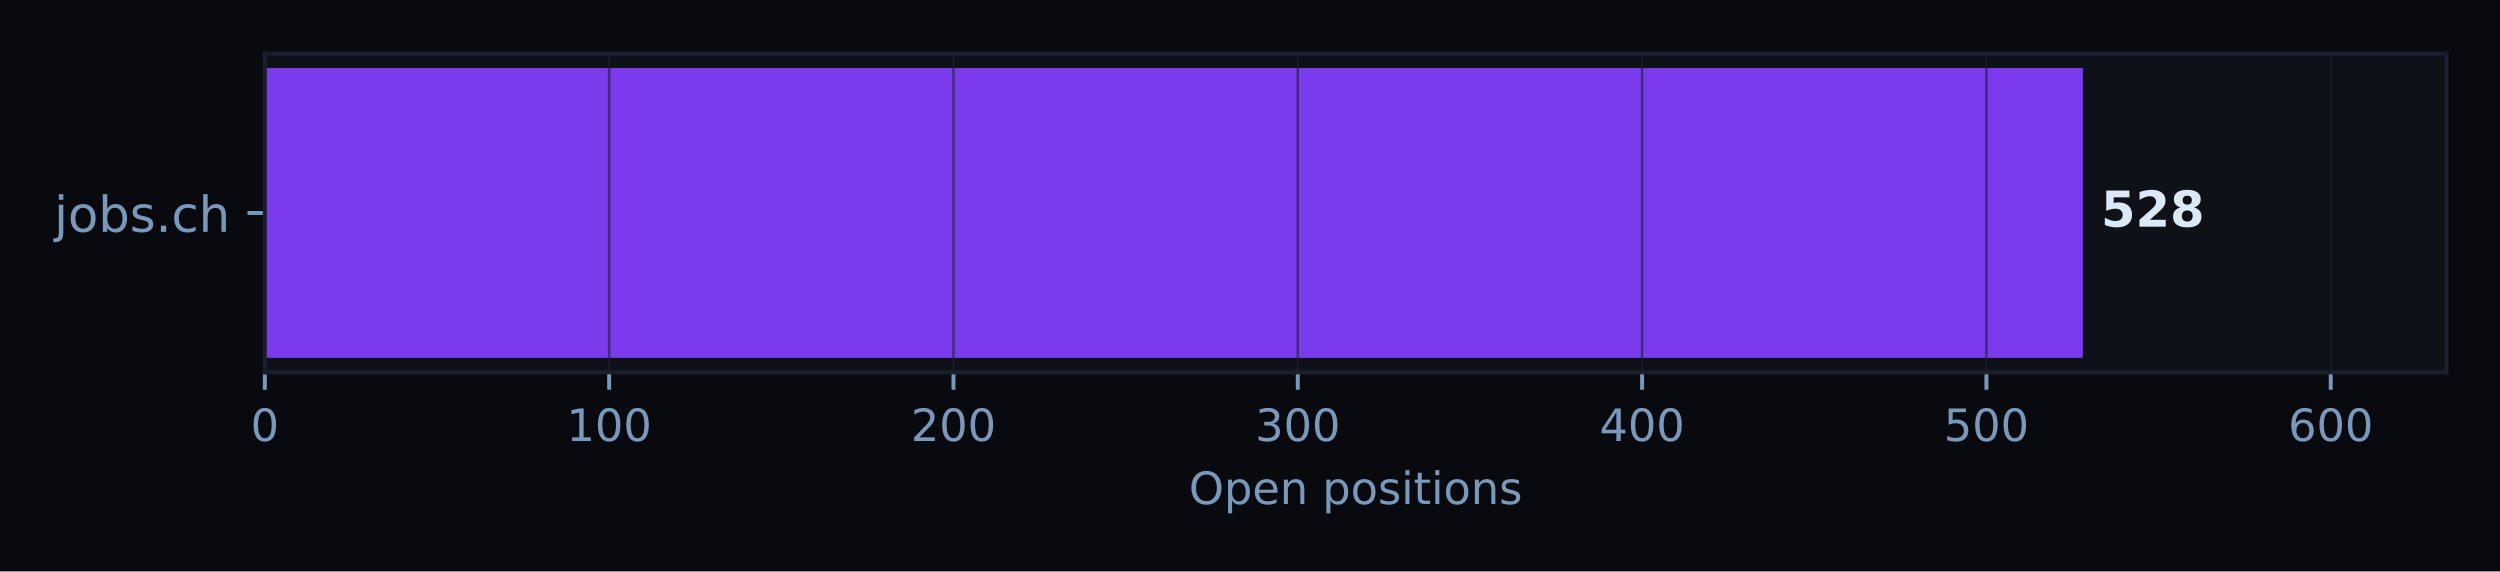
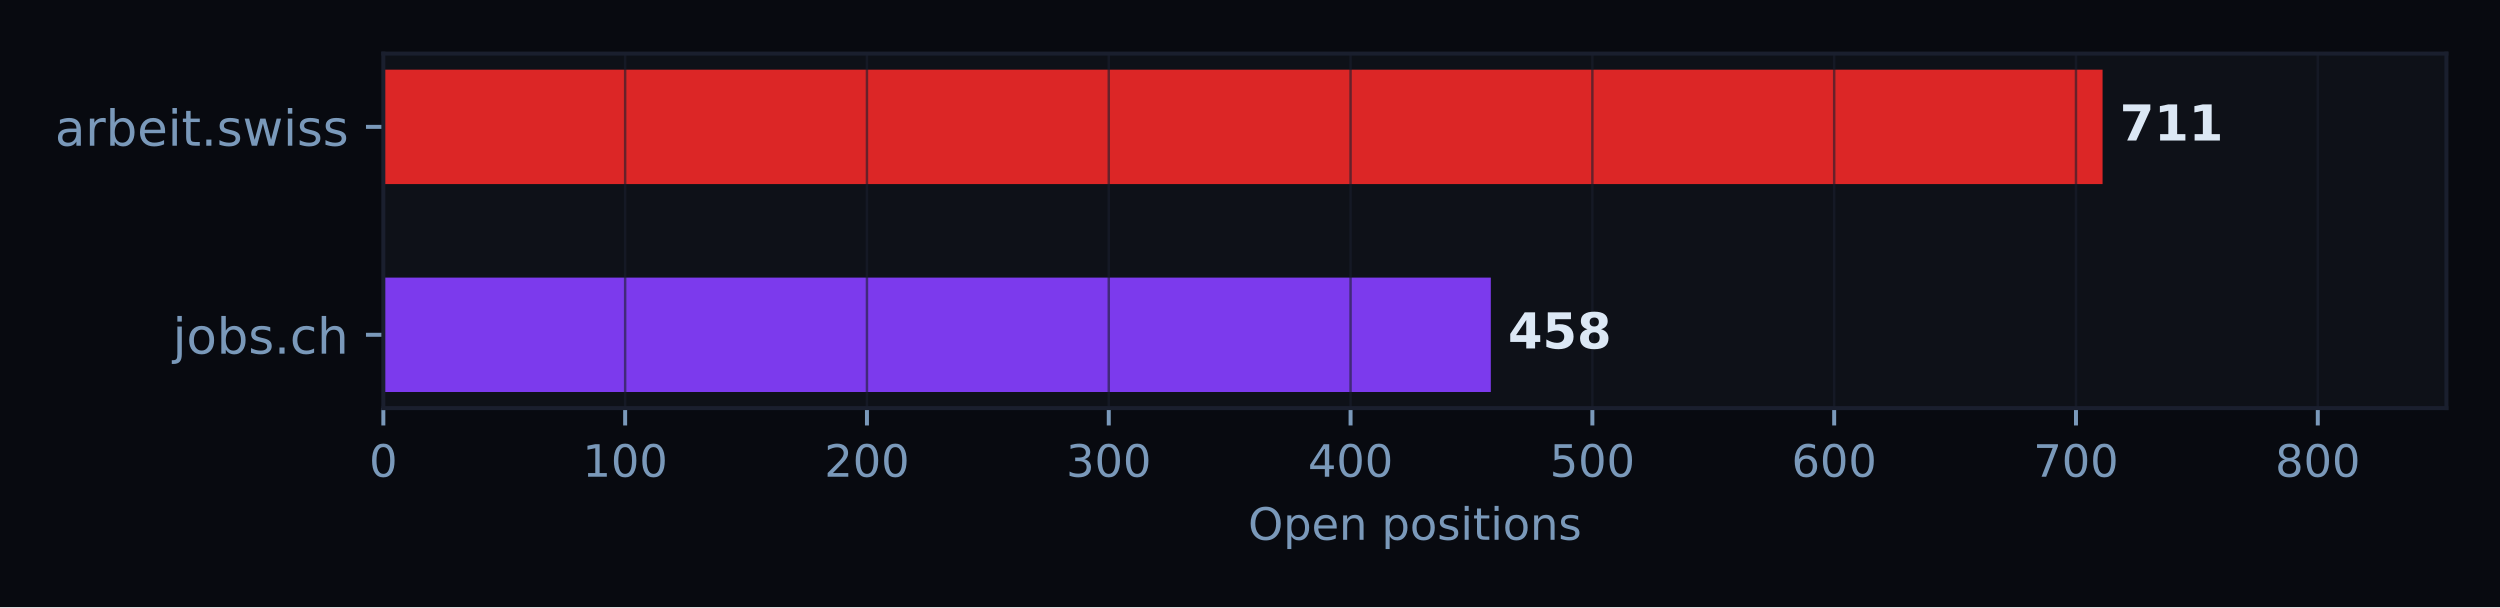
- <svg xmlns="http://www.w3.org/2000/svg" xmlns:xlink="http://www.w3.org/1999/xlink" width="504pt" height="115.2pt" viewBox="0 0 504 115.2" version="1.1">
+ <svg xmlns="http://www.w3.org/2000/svg" xmlns:xlink="http://www.w3.org/1999/xlink" width="504pt" height="122.4pt" viewBox="0 0 504 122.4" version="1.1">
  <defs>
    <style type="text/css">*{stroke-linejoin: round; stroke-linecap: butt}</style>
  </defs>
  <g id="figure_1">
    <g id="patch_1">
-       <path d="M 0 115.2  L 504 115.2  L 504 0  L 0 0  z " style="fill: #080a10" />
+       <path d="M 0 122.4  L 504 122.4  L 504 0  L 0 0  z " style="fill: #080a10" />
    </g>
    <g id="axes_1">
      <g id="patch_2">
-         <path d="M 53.391 75.073  L 493.2 75.073  L 493.2 10.8  L 53.391 10.8  z " style="fill: #0e1118" />
+         <path d="M 77.282 82.273  L 493.2 82.273  L 493.2 10.8  L 77.282 10.8  z " style="fill: #0e1118" />
      </g>
      <g id="patch_3">
-         <path d="M 53.391 13.721  L 419.898 13.721  L 419.898 72.151  L 53.391 72.151  z " clip-path="url(#p3596b817c5)" style="fill: #7c3aed" />
+         <path d="M 77.282 14.049  L 423.88 14.049  L 423.88 37.104  L 77.282 37.104  z " clip-path="url(#p958b3eb272)" style="fill: #dc2626" />
+       </g>
+       <g id="patch_4">
+         <path d="M 77.282 55.968  L 300.548 55.968  L 300.548 79.024  L 77.282 79.024  z " clip-path="url(#p958b3eb272)" style="fill: #7c3aed" />
      </g>
      <g id="matplotlib.axis_1">
        <g id="xtick_1">
          <g id="line2d_1">
-             <path d="M 53.391 75.073  L 53.391 10.8  " clip-path="url(#p3596b817c5)" style="fill: none; stroke: #1a1f2e; stroke-opacity: 0.6; stroke-width: 0.5; stroke-linecap: square" />
+             <path d="M 77.282 82.273  L 77.282 10.8  " clip-path="url(#p958b3eb272)" style="fill: none; stroke: #1a1f2e; stroke-opacity: 0.6; stroke-width: 0.5; stroke-linecap: square" />
          </g>
          <g id="line2d_2">
            <defs>
              <path id="mff3be124f5" d="M 0 0  L 0 3.5  " style="stroke: #7a99ba; stroke-width: 0.8" />
            </defs>
            <g>
-               <use xlink:href="#mff3be124f5" x="53.391" y="75.073" style="fill: #7a99ba; stroke: #7a99ba; stroke-width: 0.8" />
+               <use xlink:href="#mff3be124f5" x="77.282" y="82.273" style="fill: #7a99ba; stroke: #7a99ba; stroke-width: 0.8" />
            </g>
          </g>
          <g id="text_1">
-             <g style="fill: #7a99ba" transform="translate(50.52778 88.91132) scale(0.09 -0.09)">
+             <g style="fill: #7a99ba" transform="translate(74.41869 96.11132) scale(0.09 -0.09)">
              <defs>
                <path id="DejaVuSans-30" d="M 2034 4250  Q 1547 4250 1301 3770  Q 1056 3291 1056 2328  Q 1056 1369 1301 889  Q 1547 409 2034 409  Q 2525 409 2770 889  Q 3016 1369 3016 2328  Q 3016 3291 2770 3770  Q 2525 4250 2034 4250  z M 2034 4750  Q 2819 4750 3233 4129  Q 3647 3509 3647 2328  Q 3647 1150 3233 529  Q 2819 -91 2034 -91  Q 1250 -91 836 529  Q 422 1150 422 2328  Q 422 3509 836 4129  Q 1250 4750 2034 4750  z " transform="scale(0.015625)" />
              </defs>
              <use xlink:href="#DejaVuSans-30" />
            </g>
          </g>
        </g>
        <g id="xtick_2">
          <g id="line2d_3">
-             <path d="M 122.805 75.073  L 122.805 10.8  " clip-path="url(#p3596b817c5)" style="fill: none; stroke: #1a1f2e; stroke-opacity: 0.6; stroke-width: 0.5; stroke-linecap: square" />
+             <path d="M 126.03 82.273  L 126.03 10.8  " clip-path="url(#p958b3eb272)" style="fill: none; stroke: #1a1f2e; stroke-opacity: 0.6; stroke-width: 0.5; stroke-linecap: square" />
          </g>
          <g id="line2d_4">
            <g>
-               <use xlink:href="#mff3be124f5" x="122.805" y="75.073" style="fill: #7a99ba; stroke: #7a99ba; stroke-width: 0.8" />
+               <use xlink:href="#mff3be124f5" x="126.03" y="82.273" style="fill: #7a99ba; stroke: #7a99ba; stroke-width: 0.8" />
            </g>
          </g>
          <g id="text_2">
-             <g style="fill: #7a99ba" transform="translate(114.2158 88.91132) scale(0.09 -0.09)">
+             <g style="fill: #7a99ba" transform="translate(117.4405 96.11132) scale(0.09 -0.09)">
              <defs>
                <path id="DejaVuSans-31" d="M 794 531  L 1825 531  L 1825 4091  L 703 3866  L 703 4441  L 1819 4666  L 2450 4666  L 2450 531  L 3481 531  L 3481 0  L 794 0  L 794 531  z " transform="scale(0.015625)" />
              </defs>
              <use xlink:href="#DejaVuSans-31" />
              <use xlink:href="#DejaVuSans-30" x="63.623" />
              <use xlink:href="#DejaVuSans-30" x="127.246" />
            </g>
          </g>
        </g>
        <g id="xtick_3">
          <g id="line2d_5">
-             <path d="M 192.22 75.073  L 192.22 10.8  " clip-path="url(#p3596b817c5)" style="fill: none; stroke: #1a1f2e; stroke-opacity: 0.6; stroke-width: 0.5; stroke-linecap: square" />
+             <path d="M 174.778 82.273  L 174.778 10.8  " clip-path="url(#p958b3eb272)" style="fill: none; stroke: #1a1f2e; stroke-opacity: 0.6; stroke-width: 0.5; stroke-linecap: square" />
          </g>
          <g id="line2d_6">
            <g>
-               <use xlink:href="#mff3be124f5" x="192.22" y="75.073" style="fill: #7a99ba; stroke: #7a99ba; stroke-width: 0.8" />
+               <use xlink:href="#mff3be124f5" x="174.778" y="82.273" style="fill: #7a99ba; stroke: #7a99ba; stroke-width: 0.8" />
            </g>
          </g>
          <g id="text_3">
-             <g style="fill: #7a99ba" transform="translate(183.6302 88.91132) scale(0.09 -0.09)">
+             <g style="fill: #7a99ba" transform="translate(166.1885 96.11132) scale(0.09 -0.09)">
              <defs>
                <path id="DejaVuSans-32" d="M 1228 531  L 3431 531  L 3431 0  L 469 0  L 469 531  Q 828 903 1448 1529  Q 2069 2156 2228 2338  Q 2531 2678 2651 2914  Q 2772 3150 2772 3378  Q 2772 3750 2511 3984  Q 2250 4219 1831 4219  Q 1534 4219 1204 4116  Q 875 4013 500 3803  L 500 4441  Q 881 4594 1212 4672  Q 1544 4750 1819 4750  Q 2544 4750 2975 4387  Q 3406 4025 3406 3419  Q 3406 3131 3298 2873  Q 3191 2616 2906 2266  Q 2828 2175 2409 1742  Q 1991 1309 1228 531  z " transform="scale(0.015625)" />
              </defs>
              <use xlink:href="#DejaVuSans-32" />
              <use xlink:href="#DejaVuSans-30" x="63.623" />
              <use xlink:href="#DejaVuSans-30" x="127.246" />
            </g>
          </g>
        </g>
        <g id="xtick_4">
          <g id="line2d_7">
-             <path d="M 261.634 75.073  L 261.634 10.8  " clip-path="url(#p3596b817c5)" style="fill: none; stroke: #1a1f2e; stroke-opacity: 0.6; stroke-width: 0.5; stroke-linecap: square" />
+             <path d="M 223.526 82.273  L 223.526 10.8  " clip-path="url(#p958b3eb272)" style="fill: none; stroke: #1a1f2e; stroke-opacity: 0.6; stroke-width: 0.5; stroke-linecap: square" />
          </g>
          <g id="line2d_8">
            <g>
-               <use xlink:href="#mff3be124f5" x="261.634" y="75.073" style="fill: #7a99ba; stroke: #7a99ba; stroke-width: 0.8" />
+               <use xlink:href="#mff3be124f5" x="223.526" y="82.273" style="fill: #7a99ba; stroke: #7a99ba; stroke-width: 0.8" />
            </g>
          </g>
          <g id="text_4">
-             <g style="fill: #7a99ba" transform="translate(253.0445 88.91132) scale(0.09 -0.09)">
+             <g style="fill: #7a99ba" transform="translate(214.9365 96.11132) scale(0.09 -0.09)">
              <defs>
                <path id="DejaVuSans-33" d="M 2597 2516  Q 3050 2419 3304 2112  Q 3559 1806 3559 1356  Q 3559 666 3084 287  Q 2609 -91 1734 -91  Q 1441 -91 1130 -33  Q 819 25 488 141  L 488 750  Q 750 597 1062 519  Q 1375 441 1716 441  Q 2309 441 2620 675  Q 2931 909 2931 1356  Q 2931 1769 2642 2001  Q 2353 2234 1838 2234  L 1294 2234  L 1294 2753  L 1863 2753  Q 2328 2753 2575 2939  Q 2822 3125 2822 3475  Q 2822 3834 2567 4026  Q 2313 4219 1838 4219  Q 1578 4219 1281 4162  Q 984 4106 628 3988  L 628 4550  Q 988 4650 1302 4700  Q 1616 4750 1894 4750  Q 2613 4750 3031 4423  Q 3450 4097 3450 3541  Q 3450 3153 3228 2886  Q 3006 2619 2597 2516  z " transform="scale(0.015625)" />
              </defs>
              <use xlink:href="#DejaVuSans-33" />
              <use xlink:href="#DejaVuSans-30" x="63.623" />
              <use xlink:href="#DejaVuSans-30" x="127.246" />
            </g>
          </g>
        </g>
        <g id="xtick_5">
          <g id="line2d_9">
-             <path d="M 331.048 75.073  L 331.048 10.8  " clip-path="url(#p3596b817c5)" style="fill: none; stroke: #1a1f2e; stroke-opacity: 0.6; stroke-width: 0.5; stroke-linecap: square" />
+             <path d="M 272.274 82.273  L 272.274 10.8  " clip-path="url(#p958b3eb272)" style="fill: none; stroke: #1a1f2e; stroke-opacity: 0.6; stroke-width: 0.5; stroke-linecap: square" />
          </g>
          <g id="line2d_10">
            <g>
-               <use xlink:href="#mff3be124f5" x="331.048" y="75.073" style="fill: #7a99ba; stroke: #7a99ba; stroke-width: 0.8" />
+               <use xlink:href="#mff3be124f5" x="272.274" y="82.273" style="fill: #7a99ba; stroke: #7a99ba; stroke-width: 0.8" />
            </g>
          </g>
          <g id="text_5">
-             <g style="fill: #7a99ba" transform="translate(322.4588 88.91132) scale(0.09 -0.09)">
+             <g style="fill: #7a99ba" transform="translate(263.6846 96.11132) scale(0.09 -0.09)">
              <defs>
                <path id="DejaVuSans-34" d="M 2419 4116  L 825 1625  L 2419 1625  L 2419 4116  z M 2253 4666  L 3047 4666  L 3047 1625  L 3713 1625  L 3713 1100  L 3047 1100  L 3047 0  L 2419 0  L 2419 1100  L 313 1100  L 313 1709  L 2253 4666  z " transform="scale(0.015625)" />
              </defs>
              <use xlink:href="#DejaVuSans-34" />
              <use xlink:href="#DejaVuSans-30" x="63.623" />
              <use xlink:href="#DejaVuSans-30" x="127.246" />
            </g>
          </g>
        </g>
        <g id="xtick_6">
          <g id="line2d_11">
-             <path d="M 400.462 75.073  L 400.462 10.8  " clip-path="url(#p3596b817c5)" style="fill: none; stroke: #1a1f2e; stroke-opacity: 0.6; stroke-width: 0.5; stroke-linecap: square" />
+             <path d="M 321.022 82.273  L 321.022 10.8  " clip-path="url(#p958b3eb272)" style="fill: none; stroke: #1a1f2e; stroke-opacity: 0.6; stroke-width: 0.5; stroke-linecap: square" />
          </g>
          <g id="line2d_12">
            <g>
-               <use xlink:href="#mff3be124f5" x="400.462" y="75.073" style="fill: #7a99ba; stroke: #7a99ba; stroke-width: 0.8" />
+               <use xlink:href="#mff3be124f5" x="321.022" y="82.273" style="fill: #7a99ba; stroke: #7a99ba; stroke-width: 0.8" />
            </g>
          </g>
          <g id="text_6">
-             <g style="fill: #7a99ba" transform="translate(391.8731 88.91132) scale(0.09 -0.09)">
+             <g style="fill: #7a99ba" transform="translate(312.4326 96.11132) scale(0.09 -0.09)">
              <defs>
                <path id="DejaVuSans-35" d="M 691 4666  L 3169 4666  L 3169 4134  L 1269 4134  L 1269 2991  Q 1406 3038 1543 3061  Q 1681 3084 1819 3084  Q 2600 3084 3056 2656  Q 3513 2228 3513 1497  Q 3513 744 3044 326  Q 2575 -91 1722 -91  Q 1428 -91 1123 -41  Q 819 9 494 109  L 494 744  Q 775 591 1075 516  Q 1375 441 1709 441  Q 2250 441 2565 725  Q 2881 1009 2881 1497  Q 2881 1984 2565 2268  Q 2250 2553 1709 2553  Q 1456 2553 1204 2497  Q 953 2441 691 2322  L 691 4666  z " transform="scale(0.015625)" />
              </defs>
              <use xlink:href="#DejaVuSans-35" />
              <use xlink:href="#DejaVuSans-30" x="63.623" />
              <use xlink:href="#DejaVuSans-30" x="127.246" />
            </g>
          </g>
        </g>
        <g id="xtick_7">
          <g id="line2d_13">
-             <path d="M 469.877 75.073  L 469.877 10.8  " clip-path="url(#p3596b817c5)" style="fill: none; stroke: #1a1f2e; stroke-opacity: 0.6; stroke-width: 0.5; stroke-linecap: square" />
+             <path d="M 369.77 82.273  L 369.77 10.8  " clip-path="url(#p958b3eb272)" style="fill: none; stroke: #1a1f2e; stroke-opacity: 0.6; stroke-width: 0.5; stroke-linecap: square" />
          </g>
          <g id="line2d_14">
            <g>
-               <use xlink:href="#mff3be124f5" x="469.877" y="75.073" style="fill: #7a99ba; stroke: #7a99ba; stroke-width: 0.8" />
+               <use xlink:href="#mff3be124f5" x="369.77" y="82.273" style="fill: #7a99ba; stroke: #7a99ba; stroke-width: 0.8" />
            </g>
          </g>
          <g id="text_7">
-             <g style="fill: #7a99ba" transform="translate(461.2874 88.91132) scale(0.09 -0.09)">
+             <g style="fill: #7a99ba" transform="translate(361.1806 96.11132) scale(0.09 -0.09)">
              <defs>
                <path id="DejaVuSans-36" d="M 2113 2584  Q 1688 2584 1439 2293  Q 1191 2003 1191 1497  Q 1191 994 1439 701  Q 1688 409 2113 409  Q 2538 409 2786 701  Q 3034 994 3034 1497  Q 3034 2003 2786 2293  Q 2538 2584 2113 2584  z M 3366 4563  L 3366 3988  Q 3128 4100 2886 4159  Q 2644 4219 2406 4219  Q 1781 4219 1451 3797  Q 1122 3375 1075 2522  Q 1259 2794 1537 2939  Q 1816 3084 2150 3084  Q 2853 3084 3261 2657  Q 3669 2231 3669 1497  Q 3669 778 3244 343  Q 2819 -91 2113 -91  Q 1303 -91 875 529  Q 447 1150 447 2328  Q 447 3434 972 4092  Q 1497 4750 2381 4750  Q 2619 4750 2861 4703  Q 3103 4656 3366 4563  z " transform="scale(0.015625)" />
              </defs>
              <use xlink:href="#DejaVuSans-36" />
              <use xlink:href="#DejaVuSans-30" x="63.623" />
              <use xlink:href="#DejaVuSans-30" x="127.246" />
            </g>
          </g>
        </g>
-         <g id="text_8">
-           <g style="fill: #7a99ba" transform="translate(239.6769 101.6216) scale(0.09 -0.09)">
+         <g id="xtick_8">
+           <g id="line2d_15">
+             <path d="M 418.518 82.273  L 418.518 10.8  " clip-path="url(#p958b3eb272)" style="fill: none; stroke: #1a1f2e; stroke-opacity: 0.6; stroke-width: 0.5; stroke-linecap: square" />
+           </g>
+           <g id="line2d_16">
+             <g>
+               <use xlink:href="#mff3be124f5" x="418.518" y="82.273" style="fill: #7a99ba; stroke: #7a99ba; stroke-width: 0.8" />
+             </g>
+           </g>
+           <g id="text_8">
+             <g style="fill: #7a99ba" transform="translate(409.9286 96.11132) scale(0.09 -0.09)">
+               <defs>
+                 <path id="DejaVuSans-37" d="M 525 4666  L 3525 4666  L 3525 4397  L 1831 0  L 1172 0  L 2766 4134  L 525 4134  L 525 4666  z " transform="scale(0.015625)" />
+               </defs>
+               <use xlink:href="#DejaVuSans-37" />
+               <use xlink:href="#DejaVuSans-30" x="63.623" />
+               <use xlink:href="#DejaVuSans-30" x="127.246" />
+             </g>
+           </g>
+         </g>
+         <g id="xtick_9">
+           <g id="line2d_17">
+             <path d="M 467.266 82.273  L 467.266 10.8  " clip-path="url(#p958b3eb272)" style="fill: none; stroke: #1a1f2e; stroke-opacity: 0.6; stroke-width: 0.5; stroke-linecap: square" />
+           </g>
+           <g id="line2d_18">
+             <g>
+               <use xlink:href="#mff3be124f5" x="467.266" y="82.273" style="fill: #7a99ba; stroke: #7a99ba; stroke-width: 0.8" />
+             </g>
+           </g>
+           <g id="text_9">
+             <g style="fill: #7a99ba" transform="translate(458.6767 96.11132) scale(0.09 -0.09)">
+               <defs>
+                 <path id="DejaVuSans-38" d="M 2034 2216  Q 1584 2216 1326 1975  Q 1069 1734 1069 1313  Q 1069 891 1326 650  Q 1584 409 2034 409  Q 2484 409 2743 651  Q 3003 894 3003 1313  Q 3003 1734 2745 1975  Q 2488 2216 2034 2216  z M 1403 2484  Q 997 2584 770 2862  Q 544 3141 544 3541  Q 544 4100 942 4425  Q 1341 4750 2034 4750  Q 2731 4750 3128 4425  Q 3525 4100 3525 3541  Q 3525 3141 3298 2862  Q 3072 2584 2669 2484  Q 3125 2378 3379 2068  Q 3634 1759 3634 1313  Q 3634 634 3220 271  Q 2806 -91 2034 -91  Q 1263 -91 848 271  Q 434 634 434 1313  Q 434 1759 690 2068  Q 947 2378 1403 2484  z M 1172 3481  Q 1172 3119 1398 2916  Q 1625 2713 2034 2713  Q 2441 2713 2670 2916  Q 2900 3119 2900 3481  Q 2900 3844 2670 4047  Q 2441 4250 2034 4250  Q 1625 4250 1398 4047  Q 1172 3844 1172 3481  z " transform="scale(0.015625)" />
+               </defs>
+               <use xlink:href="#DejaVuSans-38" />
+               <use xlink:href="#DejaVuSans-30" x="63.623" />
+               <use xlink:href="#DejaVuSans-30" x="127.246" />
+             </g>
+           </g>
+         </g>
+         <g id="text_10">
+           <g style="fill: #7a99ba" transform="translate(251.6224 108.8216) scale(0.09 -0.09)">
            <defs>
              <path id="DejaVuSans-4f" d="M 2522 4238  Q 1834 4238 1429 3725  Q 1025 3213 1025 2328  Q 1025 1447 1429 934  Q 1834 422 2522 422  Q 3209 422 3611 934  Q 4013 1447 4013 2328  Q 4013 3213 3611 3725  Q 3209 4238 2522 4238  z M 2522 4750  Q 3503 4750 4090 4092  Q 4678 3434 4678 2328  Q 4678 1225 4090 567  Q 3503 -91 2522 -91  Q 1538 -91 948 565  Q 359 1222 359 2328  Q 359 3434 948 4092  Q 1538 4750 2522 4750  z " transform="scale(0.015625)" />
              <path id="DejaVuSans-70" d="M 1159 525  L 1159 -1331  L 581 -1331  L 581 3500  L 1159 3500  L 1159 2969  Q 1341 3281 1617 3432  Q 1894 3584 2278 3584  Q 2916 3584 3314 3078  Q 3713 2572 3713 1747  Q 3713 922 3314 415  Q 2916 -91 2278 -91  Q 1894 -91 1617 61  Q 1341 213 1159 525  z M 3116 1747  Q 3116 2381 2855 2742  Q 2594 3103 2138 3103  Q 1681 3103 1420 2742  Q 1159 2381 1159 1747  Q 1159 1113 1420 752  Q 1681 391 2138 391  Q 2594 391 2855 752  Q 3116 1113 3116 1747  z " transform="scale(0.015625)" />
              <path id="DejaVuSans-65" d="M 3597 1894  L 3597 1613  L 953 1613  Q 991 1019 1311 708  Q 1631 397 2203 397  Q 2534 397 2845 478  Q 3156 559 3463 722  L 3463 178  Q 3153 47 2828 -22  Q 2503 -91 2169 -91  Q 1331 -91 842 396  Q 353 884 353 1716  Q 353 2575 817 3079  Q 1281 3584 2069 3584  Q 2775 3584 3186 3129  Q 3597 2675 3597 1894  z M 3022 2063  Q 3016 2534 2758 2815  Q 2500 3097 2075 3097  Q 1594 3097 1305 2825  Q 1016 2553 972 2059  L 3022 2063  z " transform="scale(0.015625)" />
              <path id="DejaVuSans-6e" d="M 3513 2113  L 3513 0  L 2938 0  L 2938 2094  Q 2938 2591 2744 2837  Q 2550 3084 2163 3084  Q 1697 3084 1428 2787  Q 1159 2491 1159 1978  L 1159 0  L 581 0  L 581 3500  L 1159 3500  L 1159 2956  Q 1366 3272 1645 3428  Q 1925 3584 2291 3584  Q 2894 3584 3203 3211  Q 3513 2838 3513 2113  z " transform="scale(0.015625)" />
              <path id="DejaVuSans-20" transform="scale(0.015625)" />
              <path id="DejaVuSans-6f" d="M 1959 3097  Q 1497 3097 1228 2736  Q 959 2375 959 1747  Q 959 1119 1226 758  Q 1494 397 1959 397  Q 2419 397 2687 759  Q 2956 1122 2956 1747  Q 2956 2369 2687 2733  Q 2419 3097 1959 3097  z M 1959 3584  Q 2709 3584 3137 3096  Q 3566 2609 3566 1747  Q 3566 888 3137 398  Q 2709 -91 1959 -91  Q 1206 -91 779 398  Q 353 888 353 1747  Q 353 2609 779 3096  Q 1206 3584 1959 3584  z " transform="scale(0.015625)" />
              <path id="DejaVuSans-73" d="M 2834 3397  L 2834 2853  Q 2591 2978 2328 3040  Q 2066 3103 1784 3103  Q 1356 3103 1142 2972  Q 928 2841 928 2578  Q 928 2378 1081 2264  Q 1234 2150 1697 2047  L 1894 2003  Q 2506 1872 2764 1633  Q 3022 1394 3022 966  Q 3022 478 2636 193  Q 2250 -91 1575 -91  Q 1294 -91 989 -36  Q 684 19 347 128  L 347 722  Q 666 556 975 473  Q 1284 391 1588 391  Q 1994 391 2212 530  Q 2431 669 2431 922  Q 2431 1156 2273 1281  Q 2116 1406 1581 1522  L 1381 1569  Q 847 1681 609 1914  Q 372 2147 372 2553  Q 372 3047 722 3315  Q 1072 3584 1716 3584  Q 2034 3584 2315 3537  Q 2597 3491 2834 3397  z " transform="scale(0.015625)" />
              <path id="DejaVuSans-69" d="M 603 3500  L 1178 3500  L 1178 0  L 603 0  L 603 3500  z M 603 4863  L 1178 4863  L 1178 4134  L 603 4134  L 603 4863  z " transform="scale(0.015625)" />
              <path id="DejaVuSans-74" d="M 1172 4494  L 1172 3500  L 2356 3500  L 2356 3053  L 1172 3053  L 1172 1153  Q 1172 725 1289 603  Q 1406 481 1766 481  L 2356 481  L 2356 0  L 1766 0  Q 1100 0 847 248  Q 594 497 594 1153  L 594 3053  L 172 3053  L 172 3500  L 594 3500  L 594 4494  L 1172 4494  z " transform="scale(0.015625)" />
            </defs>
            <use xlink:href="#DejaVuSans-4f" />
            <use xlink:href="#DejaVuSans-70" x="78.711" />
            <use xlink:href="#DejaVuSans-65" x="142.188" />
            <use xlink:href="#DejaVuSans-6e" x="203.711" />
            <use xlink:href="#DejaVuSans-20" x="267.09" />
            <use xlink:href="#DejaVuSans-70" x="298.877" />
            <use xlink:href="#DejaVuSans-6f" x="362.354" />
            <use xlink:href="#DejaVuSans-73" x="423.535" />
            <use xlink:href="#DejaVuSans-69" x="475.635" />
            <use xlink:href="#DejaVuSans-74" x="503.418" />
            <use xlink:href="#DejaVuSans-69" x="542.627" />
            <use xlink:href="#DejaVuSans-6f" x="570.41" />
            <use xlink:href="#DejaVuSans-6e" x="631.592" />
            <use xlink:href="#DejaVuSans-73" x="694.971" />
          </g>
        </g>
      </g>
      <g id="matplotlib.axis_2">
        <g id="ytick_1">
-           <g id="line2d_15">
+           <g id="line2d_19">
            <defs>
              <path id="mdf66c61492" d="M 0 0  L -3.5 0  " style="stroke: #7a99ba; stroke-width: 0.8" />
            </defs>
            <g>
-               <use xlink:href="#mdf66c61492" x="53.391" y="42.936" style="fill: #7a99ba; stroke: #7a99ba; stroke-width: 0.8" />
-             </g>
-           </g>
-           <g id="text_9">
-             <g style="fill: #7a99ba" transform="translate(10.92216 46.73558) scale(0.1 -0.1)">
-               <defs>
-                 <path id="DejaVuSans-6a" d="M 603 3500  L 1178 3500  L 1178 -63  Q 1178 -731 923 -1031  Q 669 -1331 103 -1331  L -116 -1331  L -116 -844  L 38 -844  Q 366 -844 484 -692  Q 603 -541 603 -63  L 603 3500  z M 603 4863  L 1178 4863  L 1178 4134  L 603 4134  L 603 4863  z " transform="scale(0.015625)" />
+               <use xlink:href="#mdf66c61492" x="77.282" y="25.577" style="fill: #7a99ba; stroke: #7a99ba; stroke-width: 0.8" />
+             </g>
+           </g>
+           <g id="text_11">
+             <g style="fill: #7a99ba" transform="translate(11.08026 29.37584) scale(0.1 -0.1)">
+               <defs>
+                 <path id="DejaVuSans-61" d="M 2194 1759  Q 1497 1759 1228 1600  Q 959 1441 959 1056  Q 959 750 1161 570  Q 1363 391 1709 391  Q 2188 391 2477 730  Q 2766 1069 2766 1631  L 2766 1759  L 2194 1759  z M 3341 1997  L 3341 0  L 2766 0  L 2766 531  Q 2569 213 2275 61  Q 1981 -91 1556 -91  Q 1019 -91 701 211  Q 384 513 384 1019  Q 384 1609 779 1909  Q 1175 2209 1959 2209  L 2766 2209  L 2766 2266  Q 2766 2663 2505 2880  Q 2244 3097 1772 3097  Q 1472 3097 1187 3025  Q 903 2953 641 2809  L 641 3341  Q 956 3463 1253 3523  Q 1550 3584 1831 3584  Q 2591 3584 2966 3190  Q 3341 2797 3341 1997  z " transform="scale(0.015625)" />
+                 <path id="DejaVuSans-72" d="M 2631 2963  Q 2534 3019 2420 3045  Q 2306 3072 2169 3072  Q 1681 3072 1420 2755  Q 1159 2438 1159 1844  L 1159 0  L 581 0  L 581 3500  L 1159 3500  L 1159 2956  Q 1341 3275 1631 3429  Q 1922 3584 2338 3584  Q 2397 3584 2469 3576  Q 2541 3569 2628 3553  L 2631 2963  z " transform="scale(0.015625)" />
                <path id="DejaVuSans-62" d="M 3116 1747  Q 3116 2381 2855 2742  Q 2594 3103 2138 3103  Q 1681 3103 1420 2742  Q 1159 2381 1159 1747  Q 1159 1113 1420 752  Q 1681 391 2138 391  Q 2594 391 2855 752  Q 3116 1113 3116 1747  z M 1159 2969  Q 1341 3281 1617 3432  Q 1894 3584 2278 3584  Q 2916 3584 3314 3078  Q 3713 2572 3713 1747  Q 3713 922 3314 415  Q 2916 -91 2278 -91  Q 1894 -91 1617 61  Q 1341 213 1159 525  L 1159 0  L 581 0  L 581 4863  L 1159 4863  L 1159 2969  z " transform="scale(0.015625)" />
                <path id="DejaVuSans-2e" d="M 684 794  L 1344 794  L 1344 0  L 684 0  L 684 794  z " transform="scale(0.015625)" />
+                 <path id="DejaVuSans-77" d="M 269 3500  L 844 3500  L 1563 769  L 2278 3500  L 2956 3500  L 3675 769  L 4391 3500  L 4966 3500  L 4050 0  L 3372 0  L 2619 2869  L 1863 0  L 1184 0  L 269 3500  z " transform="scale(0.015625)" />
+               </defs>
+               <use xlink:href="#DejaVuSans-61" />
+               <use xlink:href="#DejaVuSans-72" x="61.279" />
+               <use xlink:href="#DejaVuSans-62" x="102.393" />
+               <use xlink:href="#DejaVuSans-65" x="165.869" />
+               <use xlink:href="#DejaVuSans-69" x="227.393" />
+               <use xlink:href="#DejaVuSans-74" x="255.176" />
+               <use xlink:href="#DejaVuSans-2e" x="294.385" />
+               <use xlink:href="#DejaVuSans-73" x="326.172" />
+               <use xlink:href="#DejaVuSans-77" x="378.271" />
+               <use xlink:href="#DejaVuSans-69" x="460.059" />
+               <use xlink:href="#DejaVuSans-73" x="487.842" />
+               <use xlink:href="#DejaVuSans-73" x="539.941" />
+             </g>
+           </g>
+         </g>
+         <g id="ytick_2">
+           <g id="line2d_20">
+             <g>
+               <use xlink:href="#mdf66c61492" x="77.282" y="67.496" style="fill: #7a99ba; stroke: #7a99ba; stroke-width: 0.8" />
+             </g>
+           </g>
+           <g id="text_12">
+             <g style="fill: #7a99ba" transform="translate(34.81307 71.29533) scale(0.1 -0.1)">
+               <defs>
+                 <path id="DejaVuSans-6a" d="M 603 3500  L 1178 3500  L 1178 -63  Q 1178 -731 923 -1031  Q 669 -1331 103 -1331  L -116 -1331  L -116 -844  L 38 -844  Q 366 -844 484 -692  Q 603 -541 603 -63  L 603 3500  z M 603 4863  L 1178 4863  L 1178 4134  L 603 4134  L 603 4863  z " transform="scale(0.015625)" />
                <path id="DejaVuSans-63" d="M 3122 3366  L 3122 2828  Q 2878 2963 2633 3030  Q 2388 3097 2138 3097  Q 1578 3097 1268 2742  Q 959 2388 959 1747  Q 959 1106 1268 751  Q 1578 397 2138 397  Q 2388 397 2633 464  Q 2878 531 3122 666  L 3122 134  Q 2881 22 2623 -34  Q 2366 -91 2075 -91  Q 1284 -91 818 406  Q 353 903 353 1747  Q 353 2603 823 3093  Q 1294 3584 2113 3584  Q 2378 3584 2631 3529  Q 2884 3475 3122 3366  z " transform="scale(0.015625)" />
                <path id="DejaVuSans-68" d="M 3513 2113  L 3513 0  L 2938 0  L 2938 2094  Q 2938 2591 2744 2837  Q 2550 3084 2163 3084  Q 1697 3084 1428 2787  Q 1159 2491 1159 1978  L 1159 0  L 581 0  L 581 4863  L 1159 4863  L 1159 2956  Q 1366 3272 1645 3428  Q 1925 3584 2291 3584  Q 2894 3584 3203 3211  Q 3513 2838 3513 2113  z " transform="scale(0.015625)" />
              </defs>
              <use xlink:href="#DejaVuSans-6a" />
              <use xlink:href="#DejaVuSans-6f" x="27.783" />
              <use xlink:href="#DejaVuSans-62" x="88.965" />
              <use xlink:href="#DejaVuSans-73" x="152.441" />
              <use xlink:href="#DejaVuSans-2e" x="204.541" />
              <use xlink:href="#DejaVuSans-63" x="236.328" />
              <use xlink:href="#DejaVuSans-68" x="291.309" />
            </g>
          </g>
        </g>
      </g>
-       <g id="patch_4">
-         <path d="M 53.391 75.073  L 53.391 10.8  " style="fill: none; stroke: #1a1f2e; stroke-width: 0.8; stroke-linejoin: miter; stroke-linecap: square" />
-       </g>
      <g id="patch_5">
-         <path d="M 493.2 75.073  L 493.2 10.8  " style="fill: none; stroke: #1a1f2e; stroke-width: 0.8; stroke-linejoin: miter; stroke-linecap: square" />
+         <path d="M 77.282 82.273  L 77.282 10.8  " style="fill: none; stroke: #1a1f2e; stroke-width: 0.8; stroke-linejoin: miter; stroke-linecap: square" />
      </g>
      <g id="patch_6">
-         <path d="M 53.391 75.073  L 493.2 75.073  " style="fill: none; stroke: #1a1f2e; stroke-width: 0.8; stroke-linejoin: miter; stroke-linecap: square" />
+         <path d="M 493.2 82.273  L 493.2 10.8  " style="fill: none; stroke: #1a1f2e; stroke-width: 0.8; stroke-linejoin: miter; stroke-linecap: square" />
      </g>
      <g id="patch_7">
-         <path d="M 53.391 10.8  L 493.2 10.8  " style="fill: none; stroke: #1a1f2e; stroke-width: 0.8; stroke-linejoin: miter; stroke-linecap: square" />
-       </g>
-       <g id="text_10">
-         <g style="fill: #dce8f5" transform="translate(423.5636 45.69574) scale(0.1 -0.1)">
+         <path d="M 77.282 82.273  L 493.2 82.273  " style="fill: none; stroke: #1a1f2e; stroke-width: 0.8; stroke-linejoin: miter; stroke-linecap: square" />
+       </g>
+       <g id="patch_8">
+         <path d="M 77.282 10.8  L 493.2 10.8  " style="fill: none; stroke: #1a1f2e; stroke-width: 0.8; stroke-linejoin: miter; stroke-linecap: square" />
+       </g>
+       <g id="text_13">
+         <g style="fill: #dce8f5" transform="translate(427.3463 28.336) scale(0.1 -0.1)">
          <defs>
+             <path id="DejaVuSans-Bold-37" d="M 428 4666  L 3944 4666  L 3944 3988  L 2125 0  L 953 0  L 2675 3781  L 428 3781  L 428 4666  z " transform="scale(0.015625)" />
+             <path id="DejaVuSans-Bold-31" d="M 750 831  L 1813 831  L 1813 3847  L 722 3622  L 722 4441  L 1806 4666  L 2950 4666  L 2950 831  L 4013 831  L 4013 0  L 750 0  L 750 831  z " transform="scale(0.015625)" />
+           </defs>
+           <use xlink:href="#DejaVuSans-Bold-37" />
+           <use xlink:href="#DejaVuSans-Bold-31" x="69.58" />
+           <use xlink:href="#DejaVuSans-Bold-31" x="139.16" />
+         </g>
+       </g>
+       <g id="text_14">
+         <g style="fill: #dce8f5" transform="translate(304.0138 70.25548) scale(0.1 -0.1)">
+           <defs>
+             <path id="DejaVuSans-Bold-34" d="M 2356 3675  L 1038 1722  L 2356 1722  L 2356 3675  z M 2156 4666  L 3494 4666  L 3494 1722  L 4159 1722  L 4159 850  L 3494 850  L 3494 0  L 2356 0  L 2356 850  L 288 850  L 288 1881  L 2156 4666  z " transform="scale(0.015625)" />
            <path id="DejaVuSans-Bold-35" d="M 678 4666  L 3669 4666  L 3669 3781  L 1638 3781  L 1638 3059  Q 1775 3097 1914 3117  Q 2053 3138 2203 3138  Q 3056 3138 3531 2711  Q 4006 2284 4006 1522  Q 4006 766 3489 337  Q 2972 -91 2053 -91  Q 1656 -91 1267 -14  Q 878 63 494 219  L 494 1166  Q 875 947 1217 837  Q 1559 728 1863 728  Q 2300 728 2551 942  Q 2803 1156 2803 1522  Q 2803 1891 2551 2103  Q 2300 2316 1863 2316  Q 1603 2316 1309 2248  Q 1016 2181 678 2041  L 678 4666  z " transform="scale(0.015625)" />
-             <path id="DejaVuSans-Bold-32" d="M 1844 884  L 3897 884  L 3897 0  L 506 0  L 506 884  L 2209 2388  Q 2438 2594 2547 2791  Q 2656 2988 2656 3200  Q 2656 3528 2436 3728  Q 2216 3928 1850 3928  Q 1569 3928 1234 3808  Q 900 3688 519 3450  L 519 4475  Q 925 4609 1322 4679  Q 1719 4750 2100 4750  Q 2938 4750 3402 4381  Q 3866 4013 3866 3353  Q 3866 2972 3669 2642  Q 3472 2313 2841 1759  L 1844 884  z " transform="scale(0.015625)" />
            <path id="DejaVuSans-Bold-38" d="M 2228 2088  Q 1891 2088 1709 1903  Q 1528 1719 1528 1375  Q 1528 1031 1709 848  Q 1891 666 2228 666  Q 2563 666 2741 848  Q 2919 1031 2919 1375  Q 2919 1722 2741 1905  Q 2563 2088 2228 2088  z M 1350 2484  Q 925 2613 709 2878  Q 494 3144 494 3541  Q 494 4131 934 4440  Q 1375 4750 2228 4750  Q 3075 4750 3515 4442  Q 3956 4134 3956 3541  Q 3956 3144 3739 2878  Q 3522 2613 3097 2484  Q 3572 2353 3814 2058  Q 4056 1763 4056 1313  Q 4056 619 3595 264  Q 3134 -91 2228 -91  Q 1319 -91 855 264  Q 391 619 391 1313  Q 391 1763 633 2058  Q 875 2353 1350 2484  z M 1631 3419  Q 1631 3141 1786 2991  Q 1941 2841 2228 2841  Q 2509 2841 2662 2991  Q 2816 3141 2816 3419  Q 2816 3697 2662 3845  Q 2509 3994 2228 3994  Q 1941 3994 1786 3844  Q 1631 3694 1631 3419  z " transform="scale(0.015625)" />
          </defs>
-           <use xlink:href="#DejaVuSans-Bold-35" />
-           <use xlink:href="#DejaVuSans-Bold-32" x="69.58" />
+           <use xlink:href="#DejaVuSans-Bold-34" />
+           <use xlink:href="#DejaVuSans-Bold-35" x="69.58" />
          <use xlink:href="#DejaVuSans-Bold-38" x="139.16" />
        </g>
      </g>
    </g>
  </g>
  <defs>
-     <clipPath id="p3596b817c5">
-       <rect x="53.391" y="10.8" width="439.809" height="64.273" />
+     <clipPath id="p958b3eb272">
+       <rect x="77.282" y="10.8" width="415.918" height="71.473" />
    </clipPath>
  </defs>
</svg>
